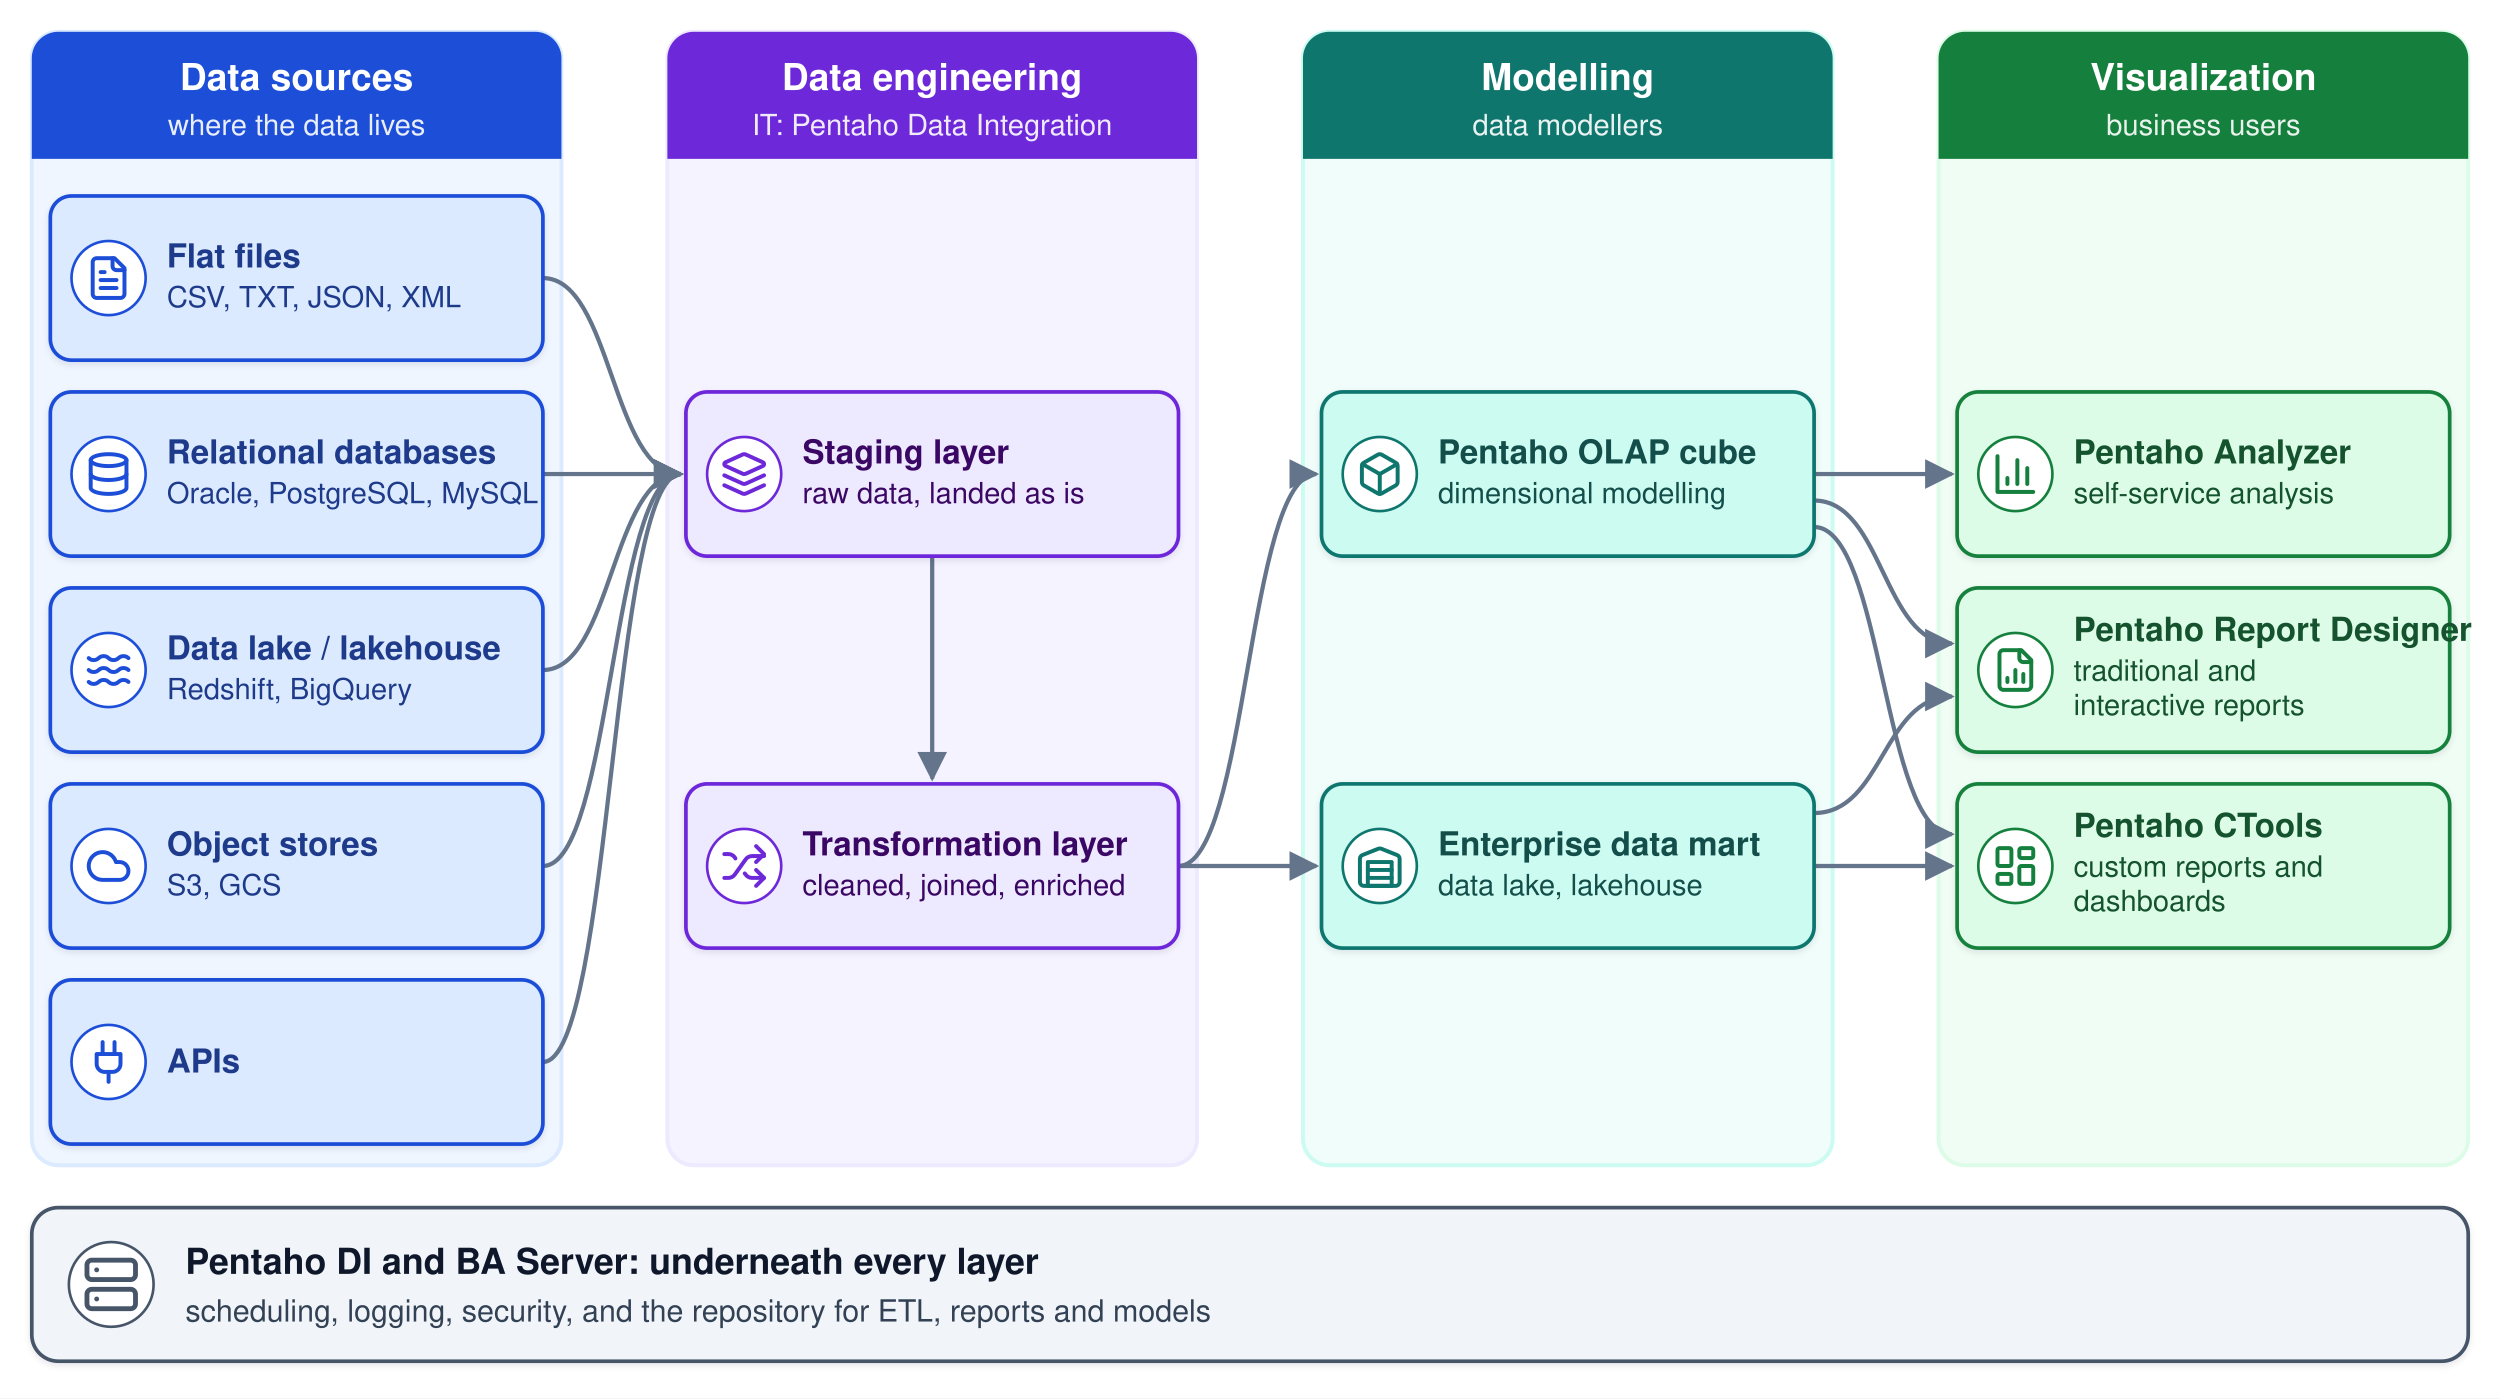
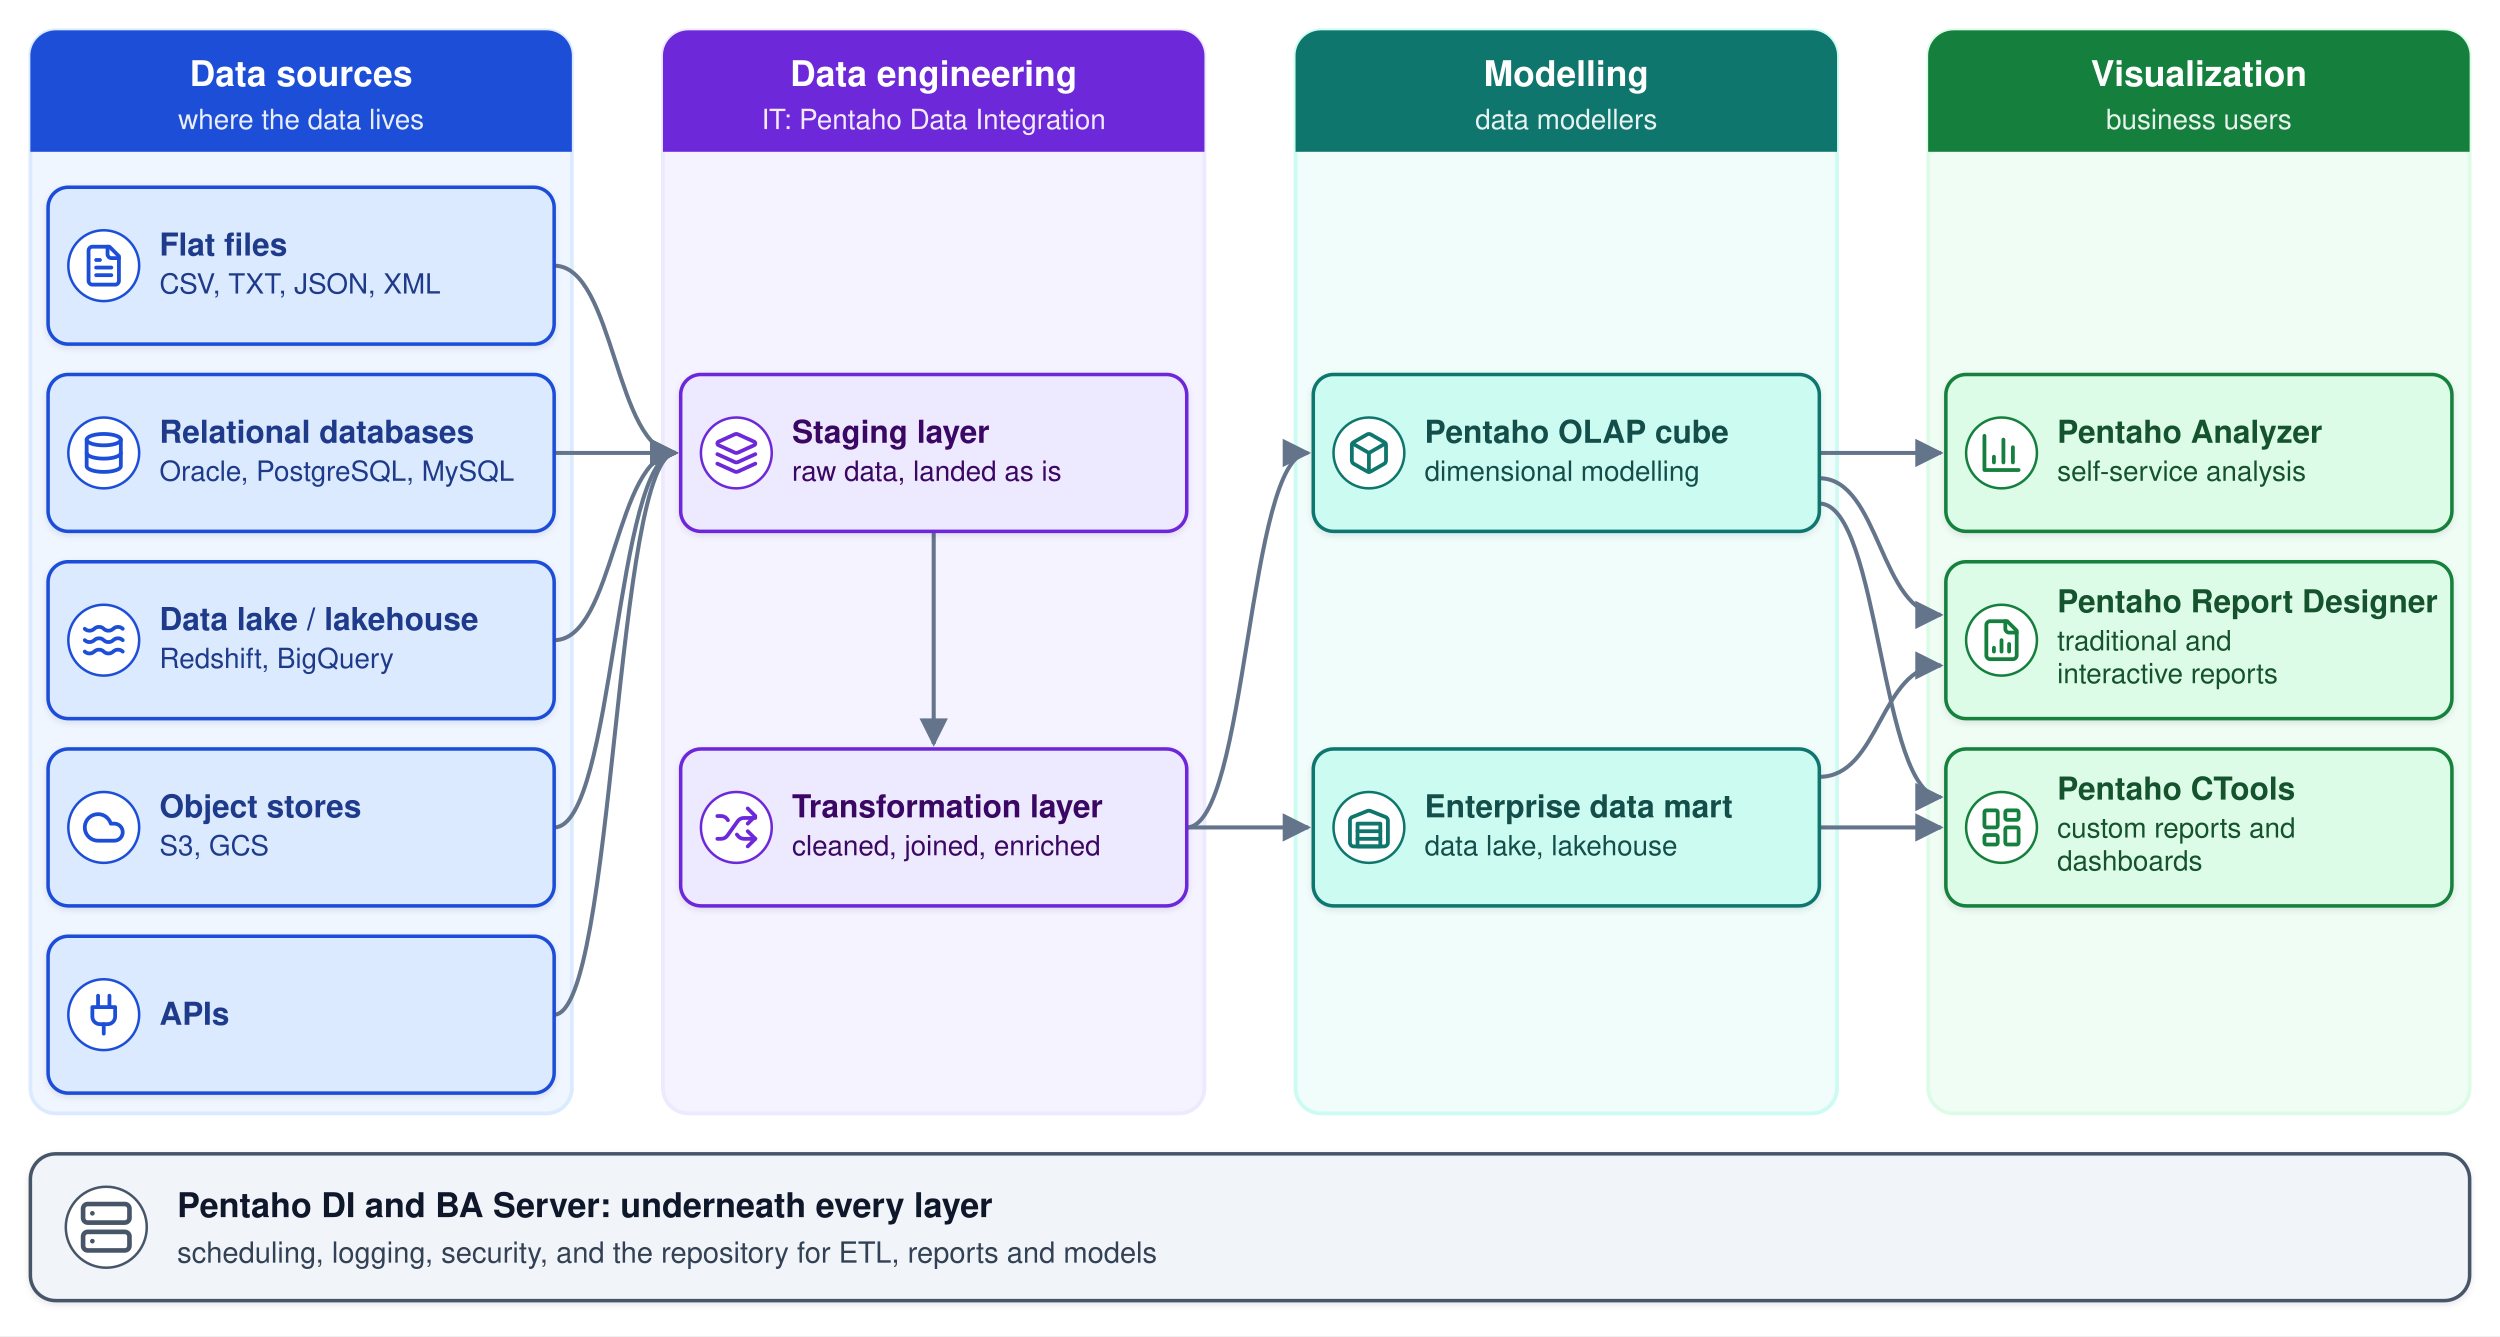
- <svg xmlns="http://www.w3.org/2000/svg" width="944" height="528" viewBox="0 0 944 528" font-family="Segoe UI, Helvetica, Arial, sans-serif">
+ <svg xmlns="http://www.w3.org/2000/svg" width="988" height="528" viewBox="0 0 988 528" font-family="Segoe UI, Helvetica, Arial, sans-serif">
  <defs>
    <marker id="arrow" viewBox="0 0 10 10" refX="9" refY="5" markerWidth="7" markerHeight="7" orient="auto-start-reverse">
      <path d="M0 0L10 5L0 10z" fill="#64748b" />
    </marker>
    <filter id="shadow" x="-10%" y="-10%" width="120%" height="140%">
      <feDropShadow dx="0" dy="1" stdDeviation="1.2" flood-color="#0f172a" flood-opacity="0.10" />
    </filter>
  </defs>
-   <rect width="944" height="528" fill="#ffffff" />
-   <rect x="12" y="12" width="200" height="428" rx="10" fill="#eff6ff" stroke="#dbeafe" stroke-width="1.5" />
-   <path d="M12 22a10 10 0 0 1 10-10h180a10 10 0 0 1 10 10v38h-200z" fill="#1d4ed8" />
-   <text x="112" y="34" text-anchor="middle" font-size="14" font-weight="700" fill="#ffffff">Data sources</text>
-   <text x="112" y="51" text-anchor="middle" font-size="11" fill="#ffffff" opacity="0.9">where the data lives</text>
-   <rect x="252" y="12" width="200" height="428" rx="10" fill="#f5f3ff" stroke="#ede9fe" stroke-width="1.5" />
-   <path d="M252 22a10 10 0 0 1 10-10h180a10 10 0 0 1 10 10v38h-200z" fill="#6d28d9" />
-   <text x="352" y="34" text-anchor="middle" font-size="14" font-weight="700" fill="#ffffff">Data engineering</text>
-   <text x="352" y="51" text-anchor="middle" font-size="11" fill="#ffffff" opacity="0.9">IT: Pentaho Data Integration</text>
-   <rect x="492" y="12" width="200" height="428" rx="10" fill="#f0fdfa" stroke="#ccfbf1" stroke-width="1.5" />
-   <path d="M492 22a10 10 0 0 1 10-10h180a10 10 0 0 1 10 10v38h-200z" fill="#0f766e" />
-   <text x="592" y="34" text-anchor="middle" font-size="14" font-weight="700" fill="#ffffff">Modelling</text>
-   <text x="592" y="51" text-anchor="middle" font-size="11" fill="#ffffff" opacity="0.9">data modellers</text>
-   <rect x="732" y="12" width="200" height="428" rx="10" fill="#f0fdf4" stroke="#dcfce7" stroke-width="1.5" />
-   <path d="M732 22a10 10 0 0 1 10-10h180a10 10 0 0 1 10 10v38h-200z" fill="#15803d" />
-   <text x="832" y="34" text-anchor="middle" font-size="14" font-weight="700" fill="#ffffff">Visualization</text>
-   <text x="832" y="51" text-anchor="middle" font-size="11" fill="#ffffff" opacity="0.9">business users</text>
-   <path d="M205 105C231 105 231 179 257 179" fill="none" stroke="#64748b" stroke-width="1.6" marker-end="url(#arrow)" />
-   <path d="M205 179C231 179 231 179 257 179" fill="none" stroke="#64748b" stroke-width="1.6" marker-end="url(#arrow)" />
-   <path d="M205 253C231 253 231 179 257 179" fill="none" stroke="#64748b" stroke-width="1.6" marker-end="url(#arrow)" />
-   <path d="M205 327C231 327 231 179 257 179" fill="none" stroke="#64748b" stroke-width="1.6" marker-end="url(#arrow)" />
-   <path d="M205 401C231 401 231 179 257 179" fill="none" stroke="#64748b" stroke-width="1.6" marker-end="url(#arrow)" />
-   <path d="M352 210V294" fill="none" stroke="#64748b" stroke-width="1.6" marker-end="url(#arrow)" />
-   <path d="M445 327C471 327 471 179 497 179" fill="none" stroke="#64748b" stroke-width="1.6" marker-end="url(#arrow)" />
-   <path d="M445 327C471 327 471 327 497 327" fill="none" stroke="#64748b" stroke-width="1.6" marker-end="url(#arrow)" />
-   <path d="M685 179C711 179 711 179 737 179" fill="none" stroke="#64748b" stroke-width="1.6" marker-end="url(#arrow)" />
-   <path d="M685 189C711 189 711 243 737 243" fill="none" stroke="#64748b" stroke-width="1.6" marker-end="url(#arrow)" />
-   <path d="M685 199C711 199 711 315 737 315" fill="none" stroke="#64748b" stroke-width="1.6" marker-end="url(#arrow)" />
-   <path d="M685 307C711 307 711 263 737 263" fill="none" stroke="#64748b" stroke-width="1.6" marker-end="url(#arrow)" />
-   <path d="M685 327C711 327 711 327 737 327" fill="none" stroke="#64748b" stroke-width="1.6" marker-end="url(#arrow)" />
-   <rect x="19" y="74" width="186" height="62" rx="8" fill="#dbeafe" stroke="#1d4ed8" stroke-width="1.4" filter="url(#shadow)" />
+   <rect width="988" height="528" fill="#ffffff" />
+   <rect x="12" y="12" width="214" height="428" rx="10" fill="#eff6ff" stroke="#dbeafe" stroke-width="1.5" />
+   <path d="M12 22a10 10 0 0 1 10-10h194a10 10 0 0 1 10 10v38h-214z" fill="#1d4ed8" />
+   <text x="119" y="34" text-anchor="middle" font-size="14" font-weight="700" fill="#ffffff">Data sources</text>
+   <text x="119" y="51" text-anchor="middle" font-size="11" fill="#ffffff" opacity="0.9">where the data lives</text>
+   <rect x="262" y="12" width="214" height="428" rx="10" fill="#f5f3ff" stroke="#ede9fe" stroke-width="1.5" />
+   <path d="M262 22a10 10 0 0 1 10-10h194a10 10 0 0 1 10 10v38h-214z" fill="#6d28d9" />
+   <text x="369" y="34" text-anchor="middle" font-size="14" font-weight="700" fill="#ffffff">Data engineering</text>
+   <text x="369" y="51" text-anchor="middle" font-size="11" fill="#ffffff" opacity="0.9">IT: Pentaho Data Integration</text>
+   <rect x="512" y="12" width="214" height="428" rx="10" fill="#f0fdfa" stroke="#ccfbf1" stroke-width="1.5" />
+   <path d="M512 22a10 10 0 0 1 10-10h194a10 10 0 0 1 10 10v38h-214z" fill="#0f766e" />
+   <text x="619" y="34" text-anchor="middle" font-size="14" font-weight="700" fill="#ffffff">Modelling</text>
+   <text x="619" y="51" text-anchor="middle" font-size="11" fill="#ffffff" opacity="0.9">data modellers</text>
+   <rect x="762" y="12" width="214" height="428" rx="10" fill="#f0fdf4" stroke="#dcfce7" stroke-width="1.5" />
+   <path d="M762 22a10 10 0 0 1 10-10h194a10 10 0 0 1 10 10v38h-214z" fill="#15803d" />
+   <text x="869" y="34" text-anchor="middle" font-size="14" font-weight="700" fill="#ffffff">Visualization</text>
+   <text x="869" y="51" text-anchor="middle" font-size="11" fill="#ffffff" opacity="0.9">business users</text>
+   <path d="M219 105C243 105 243 179 267 179" fill="none" stroke="#64748b" stroke-width="1.6" marker-end="url(#arrow)" />
+   <path d="M219 179C243 179 243 179 267 179" fill="none" stroke="#64748b" stroke-width="1.6" marker-end="url(#arrow)" />
+   <path d="M219 253C243 253 243 179 267 179" fill="none" stroke="#64748b" stroke-width="1.6" marker-end="url(#arrow)" />
+   <path d="M219 327C243 327 243 179 267 179" fill="none" stroke="#64748b" stroke-width="1.6" marker-end="url(#arrow)" />
+   <path d="M219 401C243 401 243 179 267 179" fill="none" stroke="#64748b" stroke-width="1.6" marker-end="url(#arrow)" />
+   <path d="M369 210V294" fill="none" stroke="#64748b" stroke-width="1.6" marker-end="url(#arrow)" />
+   <path d="M469 327C493 327 493 179 517 179" fill="none" stroke="#64748b" stroke-width="1.6" marker-end="url(#arrow)" />
+   <path d="M469 327C493 327 493 327 517 327" fill="none" stroke="#64748b" stroke-width="1.6" marker-end="url(#arrow)" />
+   <path d="M719 179C743 179 743 179 767 179" fill="none" stroke="#64748b" stroke-width="1.6" marker-end="url(#arrow)" />
+   <path d="M719 189C743 189 743 243 767 243" fill="none" stroke="#64748b" stroke-width="1.6" marker-end="url(#arrow)" />
+   <path d="M719 199C743 199 743 315 767 315" fill="none" stroke="#64748b" stroke-width="1.6" marker-end="url(#arrow)" />
+   <path d="M719 307C743 307 743 263 767 263" fill="none" stroke="#64748b" stroke-width="1.6" marker-end="url(#arrow)" />
+   <path d="M719 327C743 327 743 327 767 327" fill="none" stroke="#64748b" stroke-width="1.6" marker-end="url(#arrow)" />
+   <rect x="19" y="74" width="200" height="62" rx="8" fill="#dbeafe" stroke="#1d4ed8" stroke-width="1.4" filter="url(#shadow)" />
  <circle cx="41" cy="105" r="14" fill="#ffffff" stroke="#1d4ed8" stroke-width="1" />
  <g transform="translate(32 96) scale(0.75)" fill="none" stroke="#1d4ed8" stroke-width="2" stroke-linecap="round" stroke-linejoin="round">
    <path d="M15 2H6a2 2 0 0 0-2 2v16a2 2 0 0 0 2 2h12a2 2 0 0 0 2-2V7Z" />
    <path d="M14 2v4a2 2 0 0 0 2 2h4" />
    <path d="M16 13H8" />
    <path d="M16 17H8" />
    <path d="M10 9H8" />
  </g>
  <text x="63" y="101" font-size="12.5" font-weight="700" fill="#1e3a8a">Flat files</text>
  <text x="63" y="116" font-size="11" fill="#1e3a8a">CSV, TXT, JSON, XML</text>
-   <rect x="19" y="148" width="186" height="62" rx="8" fill="#dbeafe" stroke="#1d4ed8" stroke-width="1.4" filter="url(#shadow)" />
+   <rect x="19" y="148" width="200" height="62" rx="8" fill="#dbeafe" stroke="#1d4ed8" stroke-width="1.4" filter="url(#shadow)" />
  <circle cx="41" cy="179" r="14" fill="#ffffff" stroke="#1d4ed8" stroke-width="1" />
  <g transform="translate(32 170) scale(0.75)" fill="none" stroke="#1d4ed8" stroke-width="2" stroke-linecap="round" stroke-linejoin="round">
    <ellipse cx="12" cy="5" rx="9" ry="3" />
    <path d="M3 5V19A9 3 0 0 0 21 19V5" />
    <path d="M3 12A9 3 0 0 0 21 12" />
  </g>
  <text x="63" y="175" font-size="12.5" font-weight="700" fill="#1e3a8a">Relational databases</text>
  <text x="63" y="190" font-size="11" fill="#1e3a8a">Oracle, PostgreSQL, MySQL</text>
-   <rect x="19" y="222" width="186" height="62" rx="8" fill="#dbeafe" stroke="#1d4ed8" stroke-width="1.4" filter="url(#shadow)" />
+   <rect x="19" y="222" width="200" height="62" rx="8" fill="#dbeafe" stroke="#1d4ed8" stroke-width="1.4" filter="url(#shadow)" />
  <circle cx="41" cy="253" r="14" fill="#ffffff" stroke="#1d4ed8" stroke-width="1" />
  <g transform="translate(32 244) scale(0.75)" fill="none" stroke="#1d4ed8" stroke-width="2" stroke-linecap="round" stroke-linejoin="round">
    <path d="M2 6c.6.5 1.2 1 2.5 1C7 7 7 5 9.5 5c2.6 0 2.4 2 5 2 2.5 0 2.5-2 5-2 1.3 0 1.9.5 2.5 1" />
    <path d="M2 12c.6.5 1.2 1 2.5 1 2.5 0 2.5-2 5-2 2.6 0 2.4 2 5 2 2.5 0 2.5-2 5-2 1.3 0 1.9.5 2.5 1" />
    <path d="M2 18c.6.5 1.2 1 2.5 1 2.5 0 2.5-2 5-2 2.6 0 2.4 2 5 2 2.5 0 2.5-2 5-2 1.3 0 1.9.5 2.5 1" />
  </g>
  <text x="63" y="249" font-size="12.5" font-weight="700" fill="#1e3a8a">Data lake / lakehouse</text>
  <text x="63" y="264" font-size="11" fill="#1e3a8a">Redshift, BigQuery</text>
-   <rect x="19" y="296" width="186" height="62" rx="8" fill="#dbeafe" stroke="#1d4ed8" stroke-width="1.4" filter="url(#shadow)" />
+   <rect x="19" y="296" width="200" height="62" rx="8" fill="#dbeafe" stroke="#1d4ed8" stroke-width="1.4" filter="url(#shadow)" />
  <circle cx="41" cy="327" r="14" fill="#ffffff" stroke="#1d4ed8" stroke-width="1" />
  <g transform="translate(32 318) scale(0.75)" fill="none" stroke="#1d4ed8" stroke-width="2" stroke-linecap="round" stroke-linejoin="round">
    <path d="M17.5 19H9a7 7 0 1 1 6.71-9h1.79a4.5 4.5 0 1 1 0 9Z" />
  </g>
  <text x="63" y="323" font-size="12.5" font-weight="700" fill="#1e3a8a">Object stores</text>
  <text x="63" y="338" font-size="11" fill="#1e3a8a">S3, GCS</text>
-   <rect x="19" y="370" width="186" height="62" rx="8" fill="#dbeafe" stroke="#1d4ed8" stroke-width="1.4" filter="url(#shadow)" />
+   <rect x="19" y="370" width="200" height="62" rx="8" fill="#dbeafe" stroke="#1d4ed8" stroke-width="1.4" filter="url(#shadow)" />
  <circle cx="41" cy="401" r="14" fill="#ffffff" stroke="#1d4ed8" stroke-width="1" />
  <g transform="translate(32 392) scale(0.75)" fill="none" stroke="#1d4ed8" stroke-width="2" stroke-linecap="round" stroke-linejoin="round">
    <path d="M12 22v-5" />
    <path d="M9 8V2" />
    <path d="M15 8V2" />
    <path d="M18 8v5a4 4 0 0 1-4 4h-4a4 4 0 0 1-4-4V8Z" />
  </g>
  <text x="63" y="405" font-size="12.5" font-weight="700" fill="#1e3a8a">APIs</text>
-   <rect x="259" y="148" width="186" height="62" rx="8" fill="#ede9fe" stroke="#6d28d9" stroke-width="1.4" filter="url(#shadow)" />
-   <circle cx="281" cy="179" r="14" fill="#ffffff" stroke="#6d28d9" stroke-width="1" />
-   <g transform="translate(272 170) scale(0.75)" fill="none" stroke="#6d28d9" stroke-width="2" stroke-linecap="round" stroke-linejoin="round">
+   <rect x="269" y="148" width="200" height="62" rx="8" fill="#ede9fe" stroke="#6d28d9" stroke-width="1.4" filter="url(#shadow)" />
+   <circle cx="291" cy="179" r="14" fill="#ffffff" stroke="#6d28d9" stroke-width="1" />
+   <g transform="translate(282 170) scale(0.75)" fill="none" stroke="#6d28d9" stroke-width="2" stroke-linecap="round" stroke-linejoin="round">
    <path d="m12.83 2.18a2 2 0 0 0-1.66 0L2.6 6.08a1 1 0 0 0 0 1.83l8.58 3.91a2 2 0 0 0 1.66 0l8.58-3.9a1 1 0 0 0 0-1.83Z" />
    <path d="m22 17.65-9.17 4.16a2 2 0 0 1-1.66 0L2 17.65" />
    <path d="m22 12.65-9.17 4.16a2 2 0 0 1-1.66 0L2 12.65" />
  </g>
-   <text x="303" y="175" font-size="12.5" font-weight="700" fill="#3b0764">Staging layer</text>
-   <text x="303" y="190" font-size="11" fill="#3b0764">raw data, landed as is</text>
-   <rect x="259" y="296" width="186" height="62" rx="8" fill="#ede9fe" stroke="#6d28d9" stroke-width="1.4" filter="url(#shadow)" />
-   <circle cx="281" cy="327" r="14" fill="#ffffff" stroke="#6d28d9" stroke-width="1" />
-   <g transform="translate(272 318) scale(0.75)" fill="none" stroke="#6d28d9" stroke-width="2" stroke-linecap="round" stroke-linejoin="round">
+   <text x="313" y="175" font-size="12.5" font-weight="700" fill="#3b0764">Staging layer</text>
+   <text x="313" y="190" font-size="11" fill="#3b0764">raw data, landed as is</text>
+   <rect x="269" y="296" width="200" height="62" rx="8" fill="#ede9fe" stroke="#6d28d9" stroke-width="1.4" filter="url(#shadow)" />
+   <circle cx="291" cy="327" r="14" fill="#ffffff" stroke="#6d28d9" stroke-width="1" />
+   <g transform="translate(282 318) scale(0.75)" fill="none" stroke="#6d28d9" stroke-width="2" stroke-linecap="round" stroke-linejoin="round">
    <path d="m18 14 4 4-4 4" />
    <path d="m18 2 4 4-4 4" />
    <path d="M2 18h1.973a4 4 0 0 0 3.3-1.7l5.454-7.6a4 4 0 0 1 3.3-1.7H22" />
    <path d="M2 6h1.972a4 4 0 0 1 3.6 2.2" />
    <path d="M22 18h-6.041a4 4 0 0 1-3.3-1.8l-.359-.45" />
  </g>
-   <text x="303" y="323" font-size="12.5" font-weight="700" fill="#3b0764">Transformation layer</text>
-   <text x="303" y="338" font-size="11" fill="#3b0764">cleaned, joined, enriched</text>
-   <rect x="499" y="148" width="186" height="62" rx="8" fill="#ccfbf1" stroke="#0f766e" stroke-width="1.4" filter="url(#shadow)" />
-   <circle cx="521" cy="179" r="14" fill="#ffffff" stroke="#0f766e" stroke-width="1" />
-   <g transform="translate(512 170) scale(0.75)" fill="none" stroke="#0f766e" stroke-width="2" stroke-linecap="round" stroke-linejoin="round">
+   <text x="313" y="323" font-size="12.5" font-weight="700" fill="#3b0764">Transformation layer</text>
+   <text x="313" y="338" font-size="11" fill="#3b0764">cleaned, joined, enriched</text>
+   <rect x="519" y="148" width="200" height="62" rx="8" fill="#ccfbf1" stroke="#0f766e" stroke-width="1.4" filter="url(#shadow)" />
+   <circle cx="541" cy="179" r="14" fill="#ffffff" stroke="#0f766e" stroke-width="1" />
+   <g transform="translate(532 170) scale(0.75)" fill="none" stroke="#0f766e" stroke-width="2" stroke-linecap="round" stroke-linejoin="round">
    <path d="M21 8a2 2 0 0 0-1-1.73l-7-4a2 2 0 0 0-2 0l-7 4A2 2 0 0 0 3 8v8a2 2 0 0 0 1 1.73l7 4a2 2 0 0 0 2 0l7-4A2 2 0 0 0 21 16Z" />
    <path d="m3.3 7 8.7 5 8.7-5" />
    <path d="M12 22V12" />
  </g>
-   <text x="543" y="175" font-size="12.5" font-weight="700" fill="#134e4a">Pentaho OLAP cube</text>
-   <text x="543" y="190" font-size="11" fill="#134e4a">dimensional modelling</text>
-   <rect x="499" y="296" width="186" height="62" rx="8" fill="#ccfbf1" stroke="#0f766e" stroke-width="1.4" filter="url(#shadow)" />
-   <circle cx="521" cy="327" r="14" fill="#ffffff" stroke="#0f766e" stroke-width="1" />
-   <g transform="translate(512 318) scale(0.75)" fill="none" stroke="#0f766e" stroke-width="2" stroke-linecap="round" stroke-linejoin="round">
+   <text x="563" y="175" font-size="12.5" font-weight="700" fill="#134e4a">Pentaho OLAP cube</text>
+   <text x="563" y="190" font-size="11" fill="#134e4a">dimensional modelling</text>
+   <rect x="519" y="296" width="200" height="62" rx="8" fill="#ccfbf1" stroke="#0f766e" stroke-width="1.4" filter="url(#shadow)" />
+   <circle cx="541" cy="327" r="14" fill="#ffffff" stroke="#0f766e" stroke-width="1" />
+   <g transform="translate(532 318) scale(0.75)" fill="none" stroke="#0f766e" stroke-width="2" stroke-linecap="round" stroke-linejoin="round">
    <path d="M22 8.35V20a2 2 0 0 1-2 2H4a2 2 0 0 1-2-2V8.35A2 2 0 0 1 3.26 6.5l8-3.2a2 2 0 0 1 1.48 0l8 3.2A2 2 0 0 1 22 8.35Z" />
    <path d="M6 18h12" />
    <path d="M6 14h12" />
    <rect width="12" height="12" x="6" y="10" />
  </g>
-   <text x="543" y="323" font-size="12.5" font-weight="700" fill="#134e4a">Enterprise data mart</text>
-   <text x="543" y="338" font-size="11" fill="#134e4a">data lake, lakehouse</text>
-   <rect x="739" y="148" width="186" height="62" rx="8" fill="#dcfce7" stroke="#15803d" stroke-width="1.4" filter="url(#shadow)" />
-   <circle cx="761" cy="179" r="14" fill="#ffffff" stroke="#15803d" stroke-width="1" />
-   <g transform="translate(752 170) scale(0.75)" fill="none" stroke="#15803d" stroke-width="2" stroke-linecap="round" stroke-linejoin="round">
+   <text x="563" y="323" font-size="12.5" font-weight="700" fill="#134e4a">Enterprise data mart</text>
+   <text x="563" y="338" font-size="11" fill="#134e4a">data lake, lakehouse</text>
+   <rect x="769" y="148" width="200" height="62" rx="8" fill="#dcfce7" stroke="#15803d" stroke-width="1.4" filter="url(#shadow)" />
+   <circle cx="791" cy="179" r="14" fill="#ffffff" stroke="#15803d" stroke-width="1" />
+   <g transform="translate(782 170) scale(0.75)" fill="none" stroke="#15803d" stroke-width="2" stroke-linecap="round" stroke-linejoin="round">
    <path d="M3 3v18h18" />
    <path d="M18 17V9" />
    <path d="M13 17V5" />
    <path d="M8 17v-3" />
  </g>
-   <text x="783" y="175" font-size="12.5" font-weight="700" fill="#14532d">Pentaho Analyzer</text>
-   <text x="783" y="190" font-size="11" fill="#14532d">self-service analysis</text>
-   <rect x="739" y="222" width="186" height="62" rx="8" fill="#dcfce7" stroke="#15803d" stroke-width="1.4" filter="url(#shadow)" />
-   <circle cx="761" cy="253" r="14" fill="#ffffff" stroke="#15803d" stroke-width="1" />
-   <g transform="translate(752 244) scale(0.75)" fill="none" stroke="#15803d" stroke-width="2" stroke-linecap="round" stroke-linejoin="round">
+   <text x="813" y="175" font-size="12.5" font-weight="700" fill="#14532d">Pentaho Analyzer</text>
+   <text x="813" y="190" font-size="11" fill="#14532d">self-service analysis</text>
+   <rect x="769" y="222" width="200" height="62" rx="8" fill="#dcfce7" stroke="#15803d" stroke-width="1.4" filter="url(#shadow)" />
+   <circle cx="791" cy="253" r="14" fill="#ffffff" stroke="#15803d" stroke-width="1" />
+   <g transform="translate(782 244) scale(0.75)" fill="none" stroke="#15803d" stroke-width="2" stroke-linecap="round" stroke-linejoin="round">
    <path d="M15 2H6a2 2 0 0 0-2 2v16a2 2 0 0 0 2 2h12a2 2 0 0 0 2-2V7Z" />
    <path d="M14 2v4a2 2 0 0 0 2 2h4" />
    <path d="M8 18v-2" />
    <path d="M12 18v-6" />
    <path d="M16 18v-4" />
  </g>
-   <text x="783" y="242" font-size="12.5" font-weight="700" fill="#14532d">Pentaho Report Designer</text>
-   <text x="783" y="257" font-size="11" fill="#14532d">traditional and</text>
-   <text x="783" y="270" font-size="11" fill="#14532d">interactive reports</text>
-   <rect x="739" y="296" width="186" height="62" rx="8" fill="#dcfce7" stroke="#15803d" stroke-width="1.4" filter="url(#shadow)" />
-   <circle cx="761" cy="327" r="14" fill="#ffffff" stroke="#15803d" stroke-width="1" />
-   <g transform="translate(752 318) scale(0.75)" fill="none" stroke="#15803d" stroke-width="2" stroke-linecap="round" stroke-linejoin="round">
+   <text x="813" y="242" font-size="12.5" font-weight="700" fill="#14532d">Pentaho Report Designer</text>
+   <text x="813" y="257" font-size="11" fill="#14532d">traditional and</text>
+   <text x="813" y="270" font-size="11" fill="#14532d">interactive reports</text>
+   <rect x="769" y="296" width="200" height="62" rx="8" fill="#dcfce7" stroke="#15803d" stroke-width="1.4" filter="url(#shadow)" />
+   <circle cx="791" cy="327" r="14" fill="#ffffff" stroke="#15803d" stroke-width="1" />
+   <g transform="translate(782 318) scale(0.75)" fill="none" stroke="#15803d" stroke-width="2" stroke-linecap="round" stroke-linejoin="round">
    <rect width="7" height="9" x="3" y="3" rx="1" />
    <rect width="7" height="5" x="14" y="3" rx="1" />
    <rect width="7" height="9" x="14" y="12" rx="1" />
    <rect width="7" height="5" x="3" y="16" rx="1" />
  </g>
-   <text x="783" y="316" font-size="12.5" font-weight="700" fill="#14532d">Pentaho CTools</text>
-   <text x="783" y="331" font-size="11" fill="#14532d">custom reports and</text>
-   <text x="783" y="344" font-size="11" fill="#14532d">dashboards</text>
-   <rect x="12" y="456" width="920" height="58" rx="10" fill="#f1f5f9" stroke="#475569" stroke-width="1.4" filter="url(#shadow)" />
+   <text x="813" y="316" font-size="12.5" font-weight="700" fill="#14532d">Pentaho CTools</text>
+   <text x="813" y="331" font-size="11" fill="#14532d">custom reports and</text>
+   <text x="813" y="344" font-size="11" fill="#14532d">dashboards</text>
+   <rect x="12" y="456" width="964" height="58" rx="10" fill="#f1f5f9" stroke="#475569" stroke-width="1.4" filter="url(#shadow)" />
  <circle cx="42" cy="485" r="16" fill="#ffffff" stroke="#475569" stroke-width="1" />
  <g transform="translate(31 474) scale(0.9166667)" fill="none" stroke="#475569" stroke-width="2" stroke-linecap="round" stroke-linejoin="round">
    <rect width="20" height="8" x="2" y="2" rx="2" />
    <rect width="20" height="8" x="2" y="14" rx="2" />
    <path d="M6 6h.01" />
    <path d="M6 18h.01" />
  </g>
  <text x="70" y="481" font-size="13.5" font-weight="700" fill="#0f172a">Pentaho DI and BA Server: underneath every layer</text>
  <text x="70" y="499" font-size="11.5" fill="#334155">scheduling, logging, security, and the repository for ETL, reports and models</text>
</svg>
